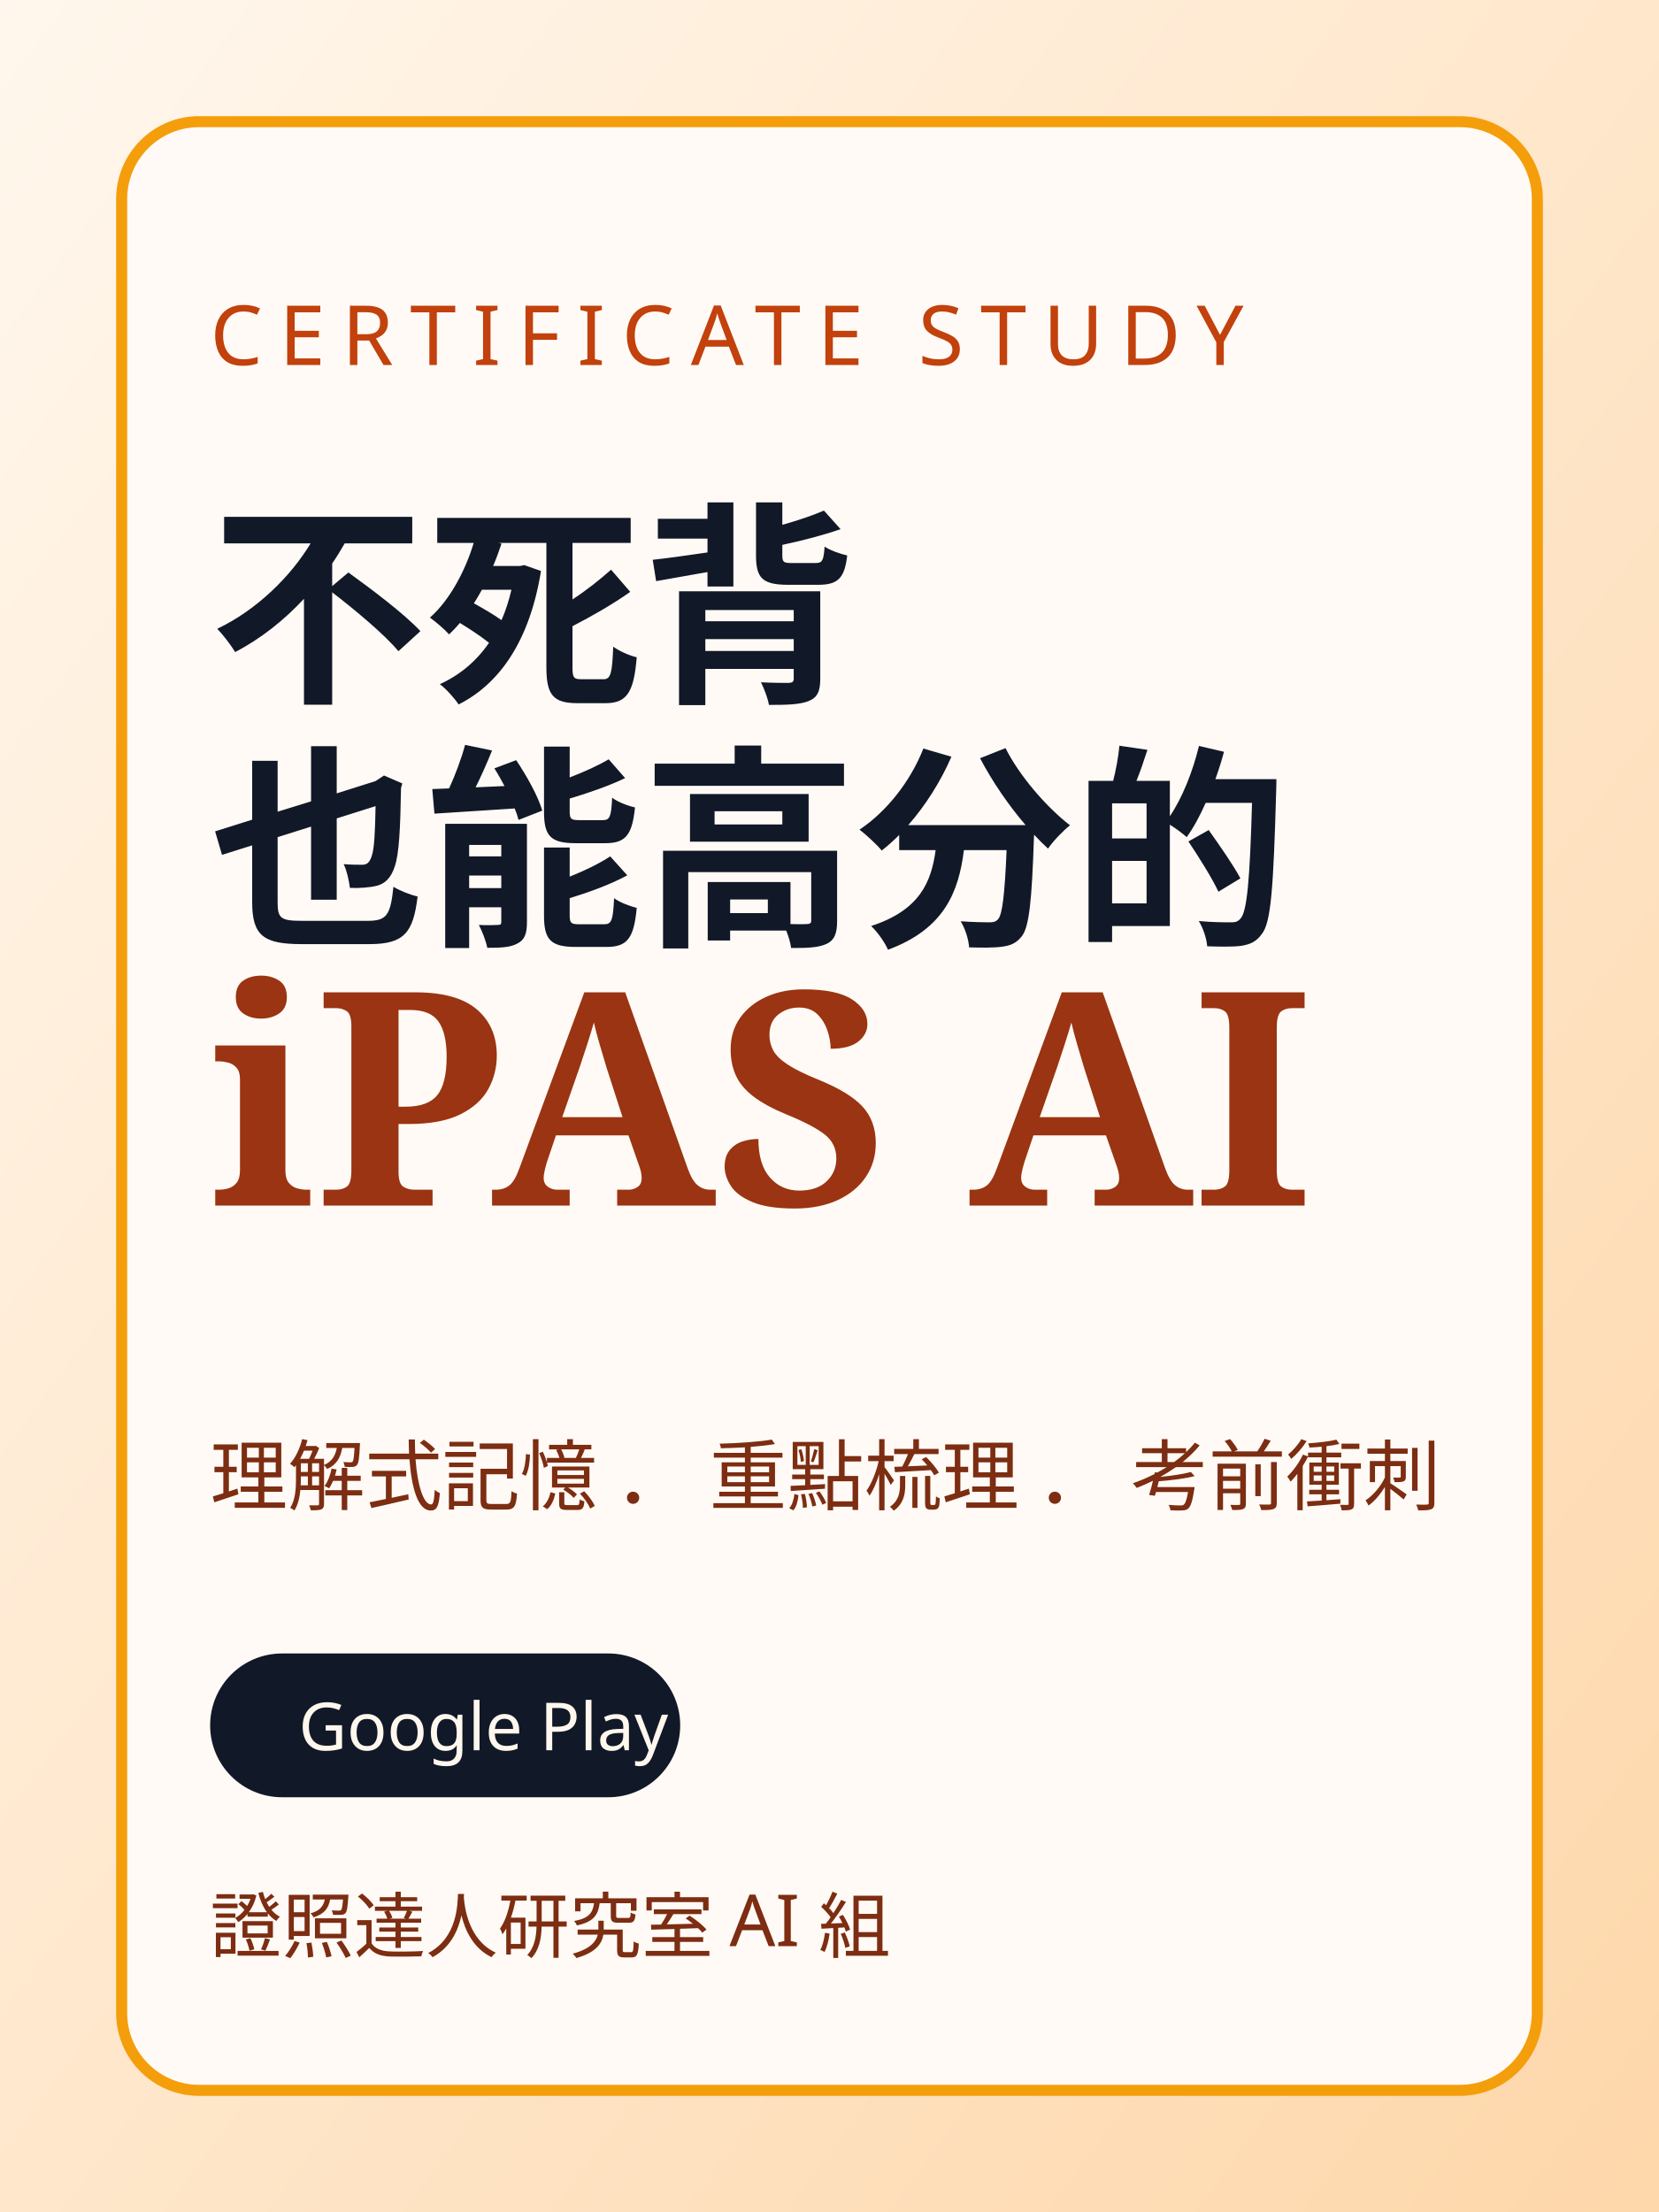
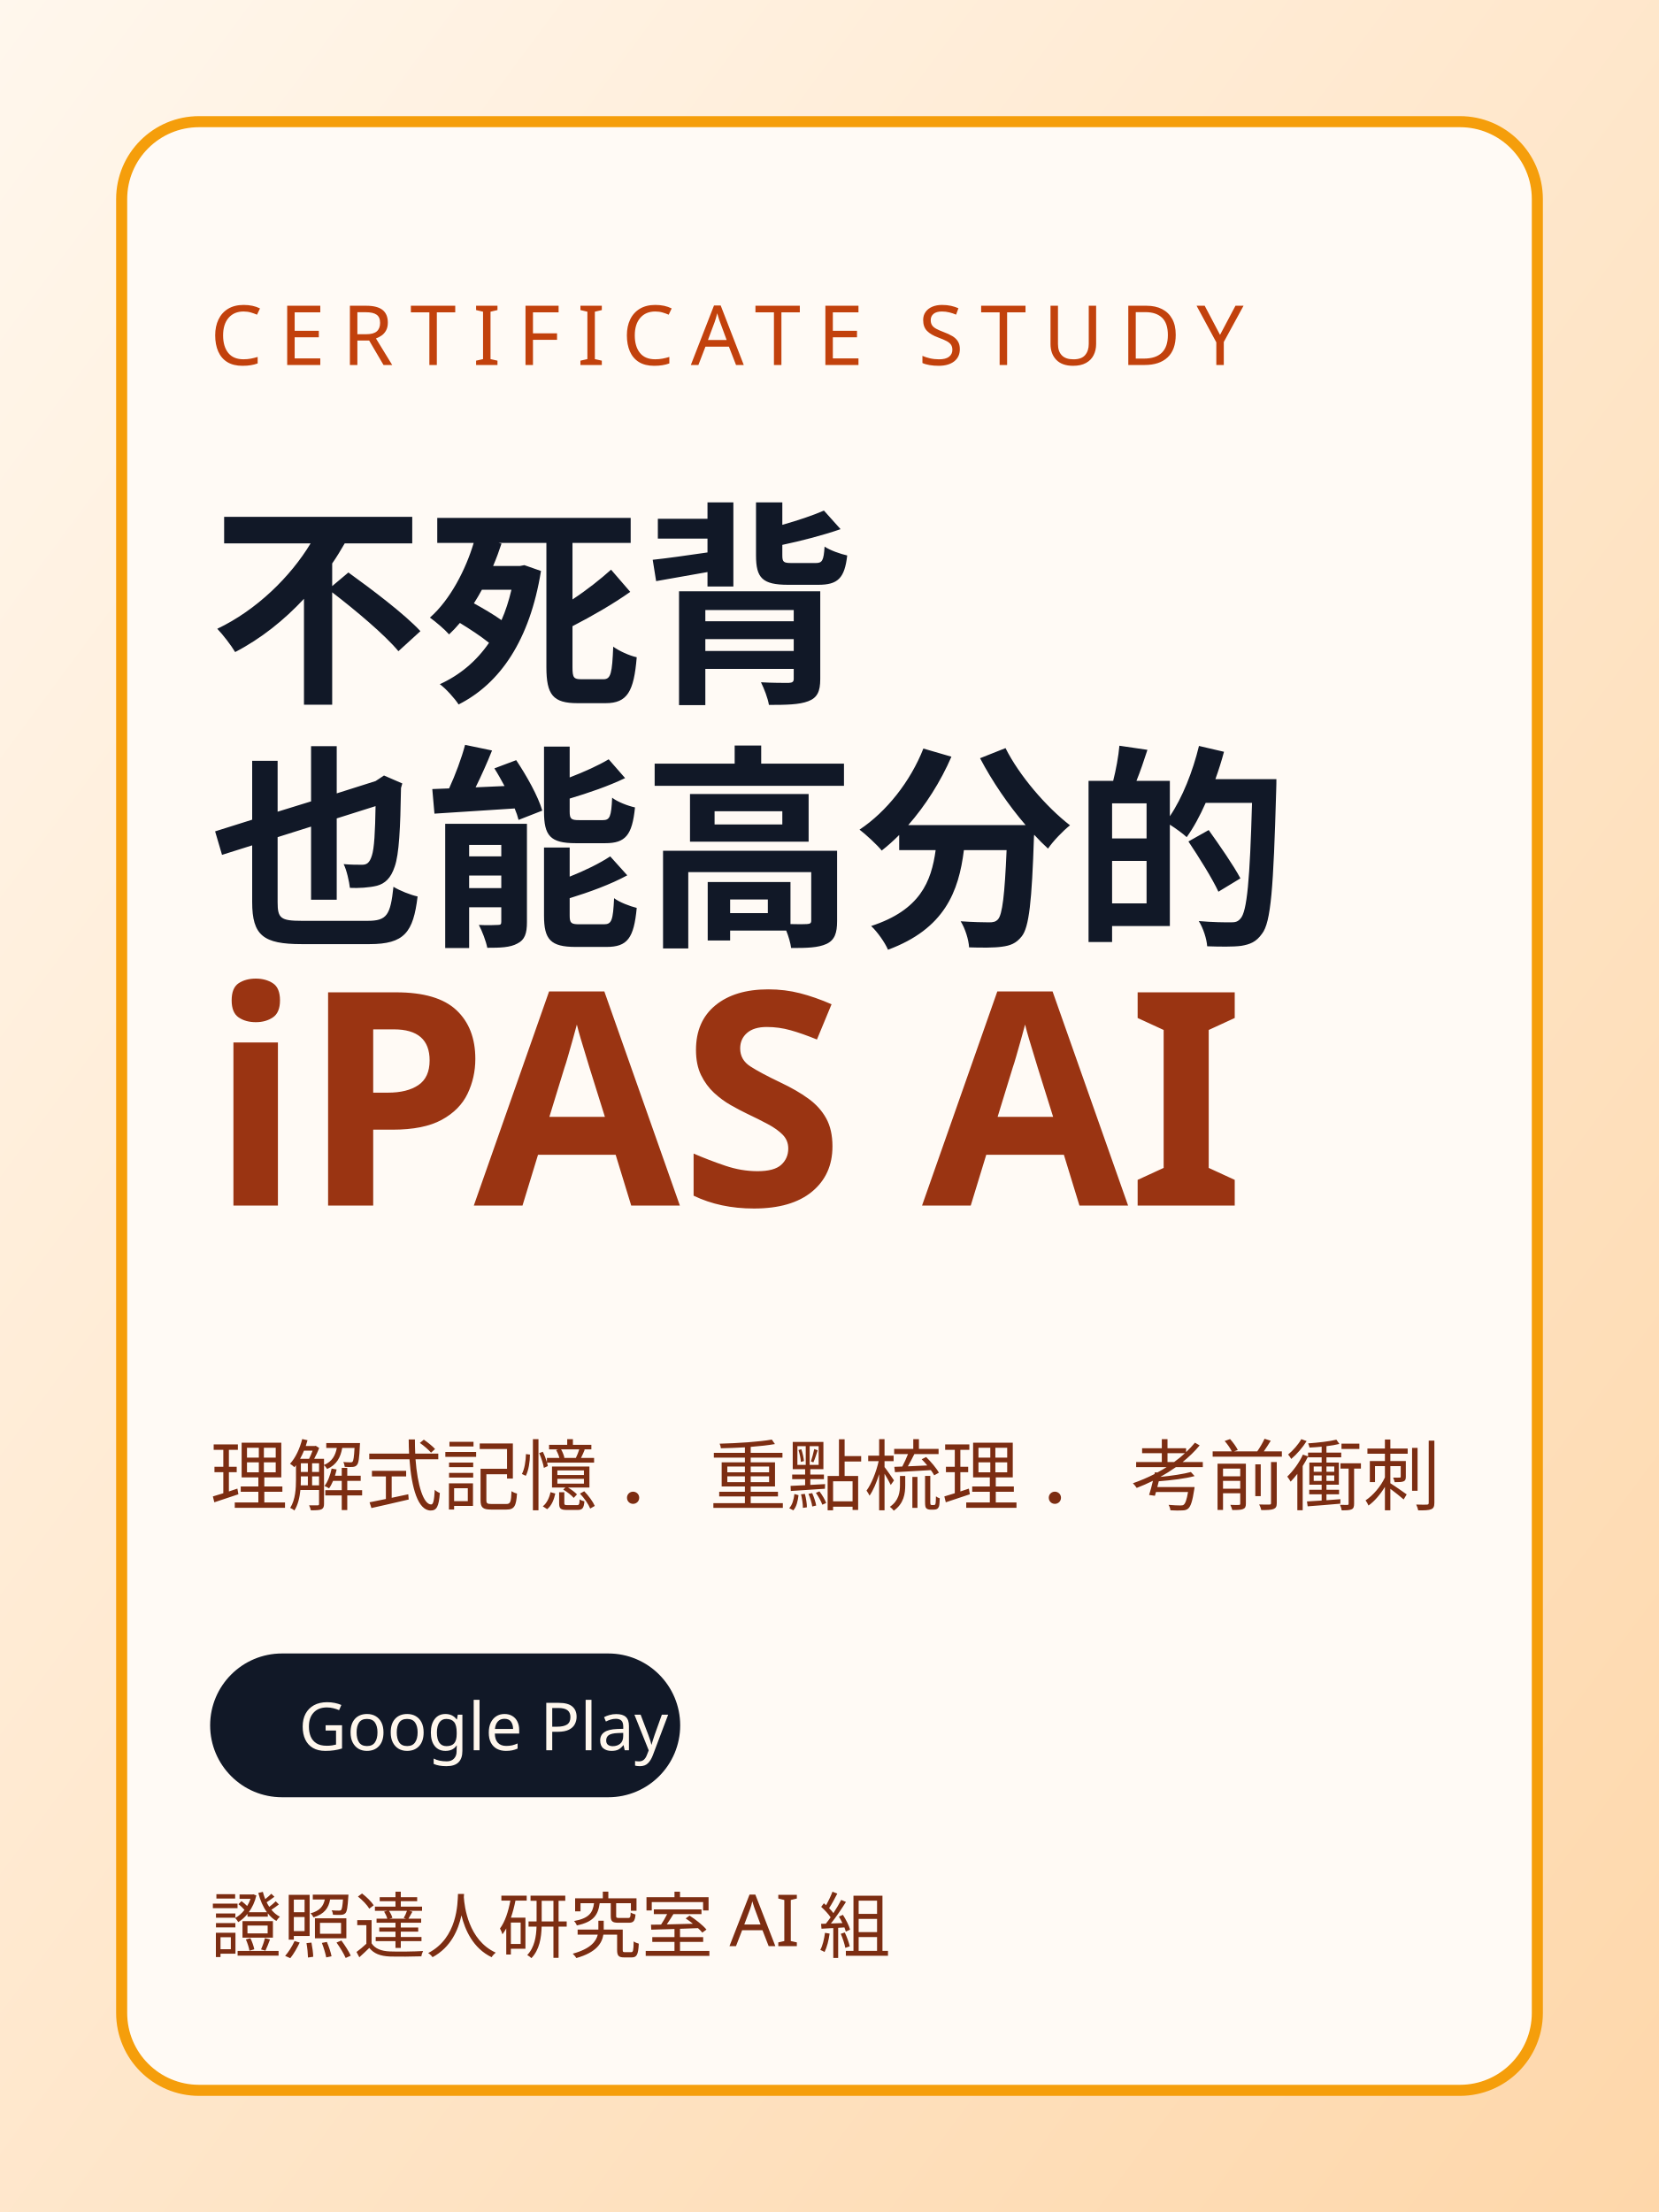
<svg xmlns="http://www.w3.org/2000/svg" viewBox="0 0 600 800" role="img" aria-labelledby="title desc">
  <defs>
    <linearGradient id="bg" x1="0%" y1="0%" x2="100%" y2="100%">
      <stop offset="0%" stop-color="#fff7ed" />
      <stop offset="100%" stop-color="#fed7aa" />
    </linearGradient>
  </defs>
  <rect width="600" height="800" fill="url(#bg)" />
  <rect x="44" y="44" width="512" height="712" rx="28" fill="#fffaf5" stroke="#f59e0b" stroke-width="4" />
  <text x="76" y="132" fill="#c2410c" font-family="'Segoe UI', sans-serif" font-size="30" letter-spacing="6">CERTIFICATE STUDY</text>
  <text x="76" y="248" fill="#111827" font-family="'Noto Serif TC', serif" font-size="78" font-weight="700">不死背</text>
  <text x="76" y="336" fill="#111827" font-family="'Noto Serif TC', serif" font-size="78" font-weight="700">也能高分的</text>
-   <text x="76" y="436" fill="#9a3412" font-family="'Georgia', serif" font-size="108" font-weight="700">iPAS AI</text>
+   <text x="76" y="436" fill="#9a3412" font-family="'Trebuchet MS', 'Segoe UI', sans-serif" font-size="108" font-weight="800">iPAS AI</text>
  <text x="76" y="544" fill="#7c2d12" font-family="'Segoe UI', sans-serif" font-size="28">理解式記憶 ． 重點梳理 ． 考前衝刺</text>
  <rect x="76" y="598" width="170" height="52" rx="26" fill="#111827" />
  <text x="108" y="633" fill="#fff7ed" font-family="'Segoe UI', sans-serif" font-size="24">Google Play</text>
  <text x="76" y="706" fill="#7c2d12" font-family="'Segoe UI', sans-serif" font-size="26">證照達人研究室 AI 組</text>
</svg>
